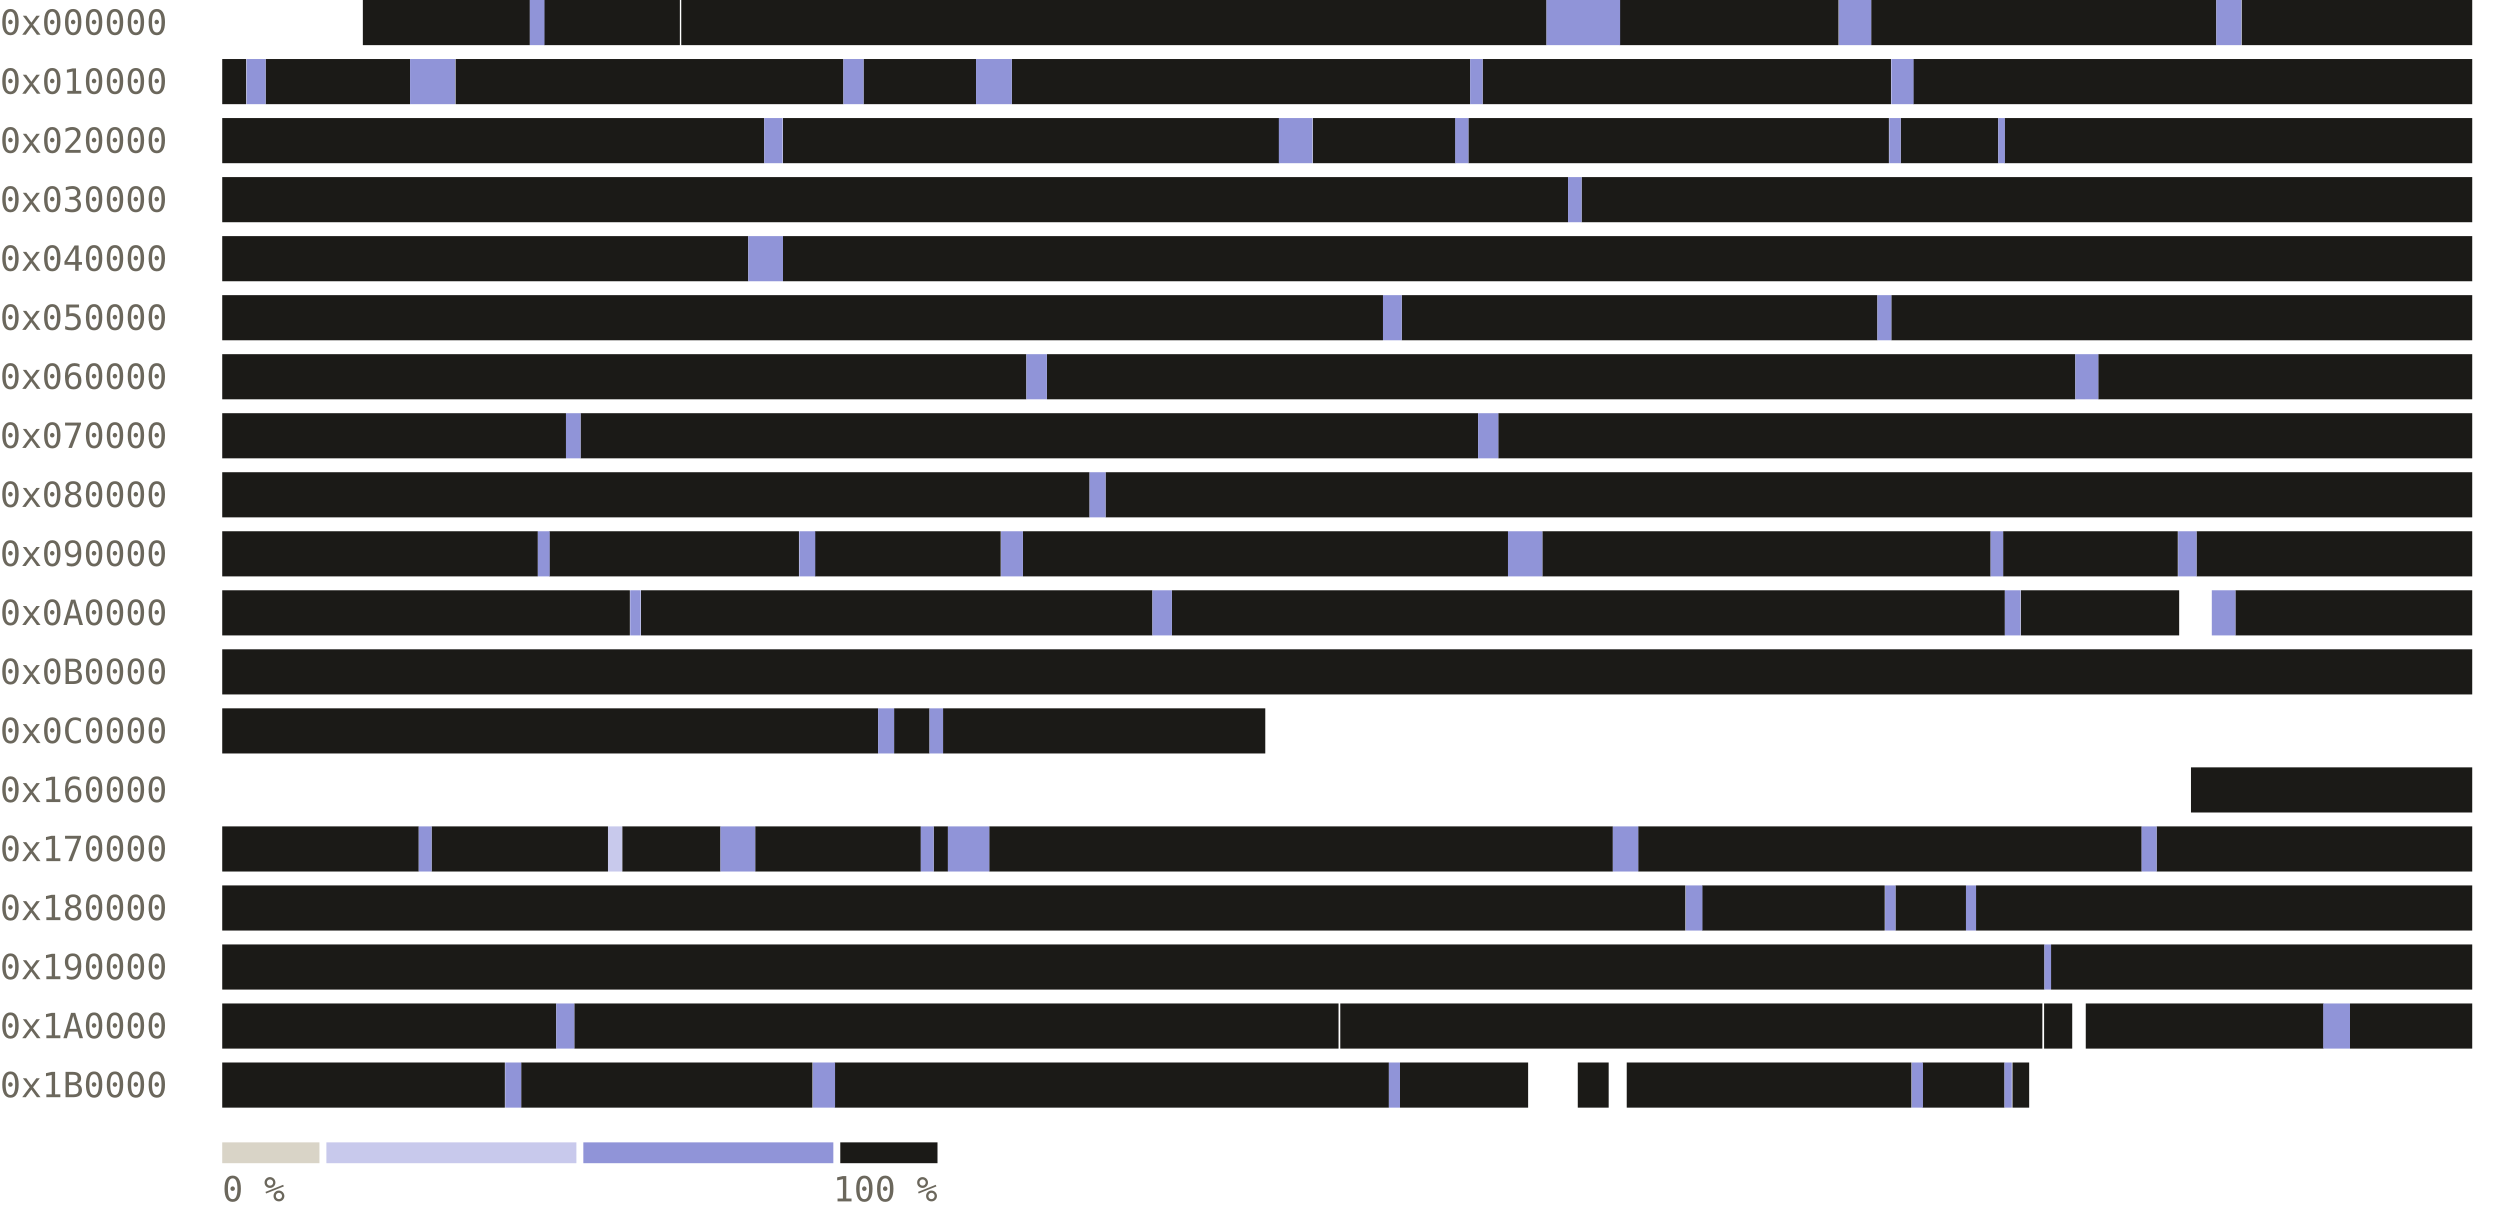
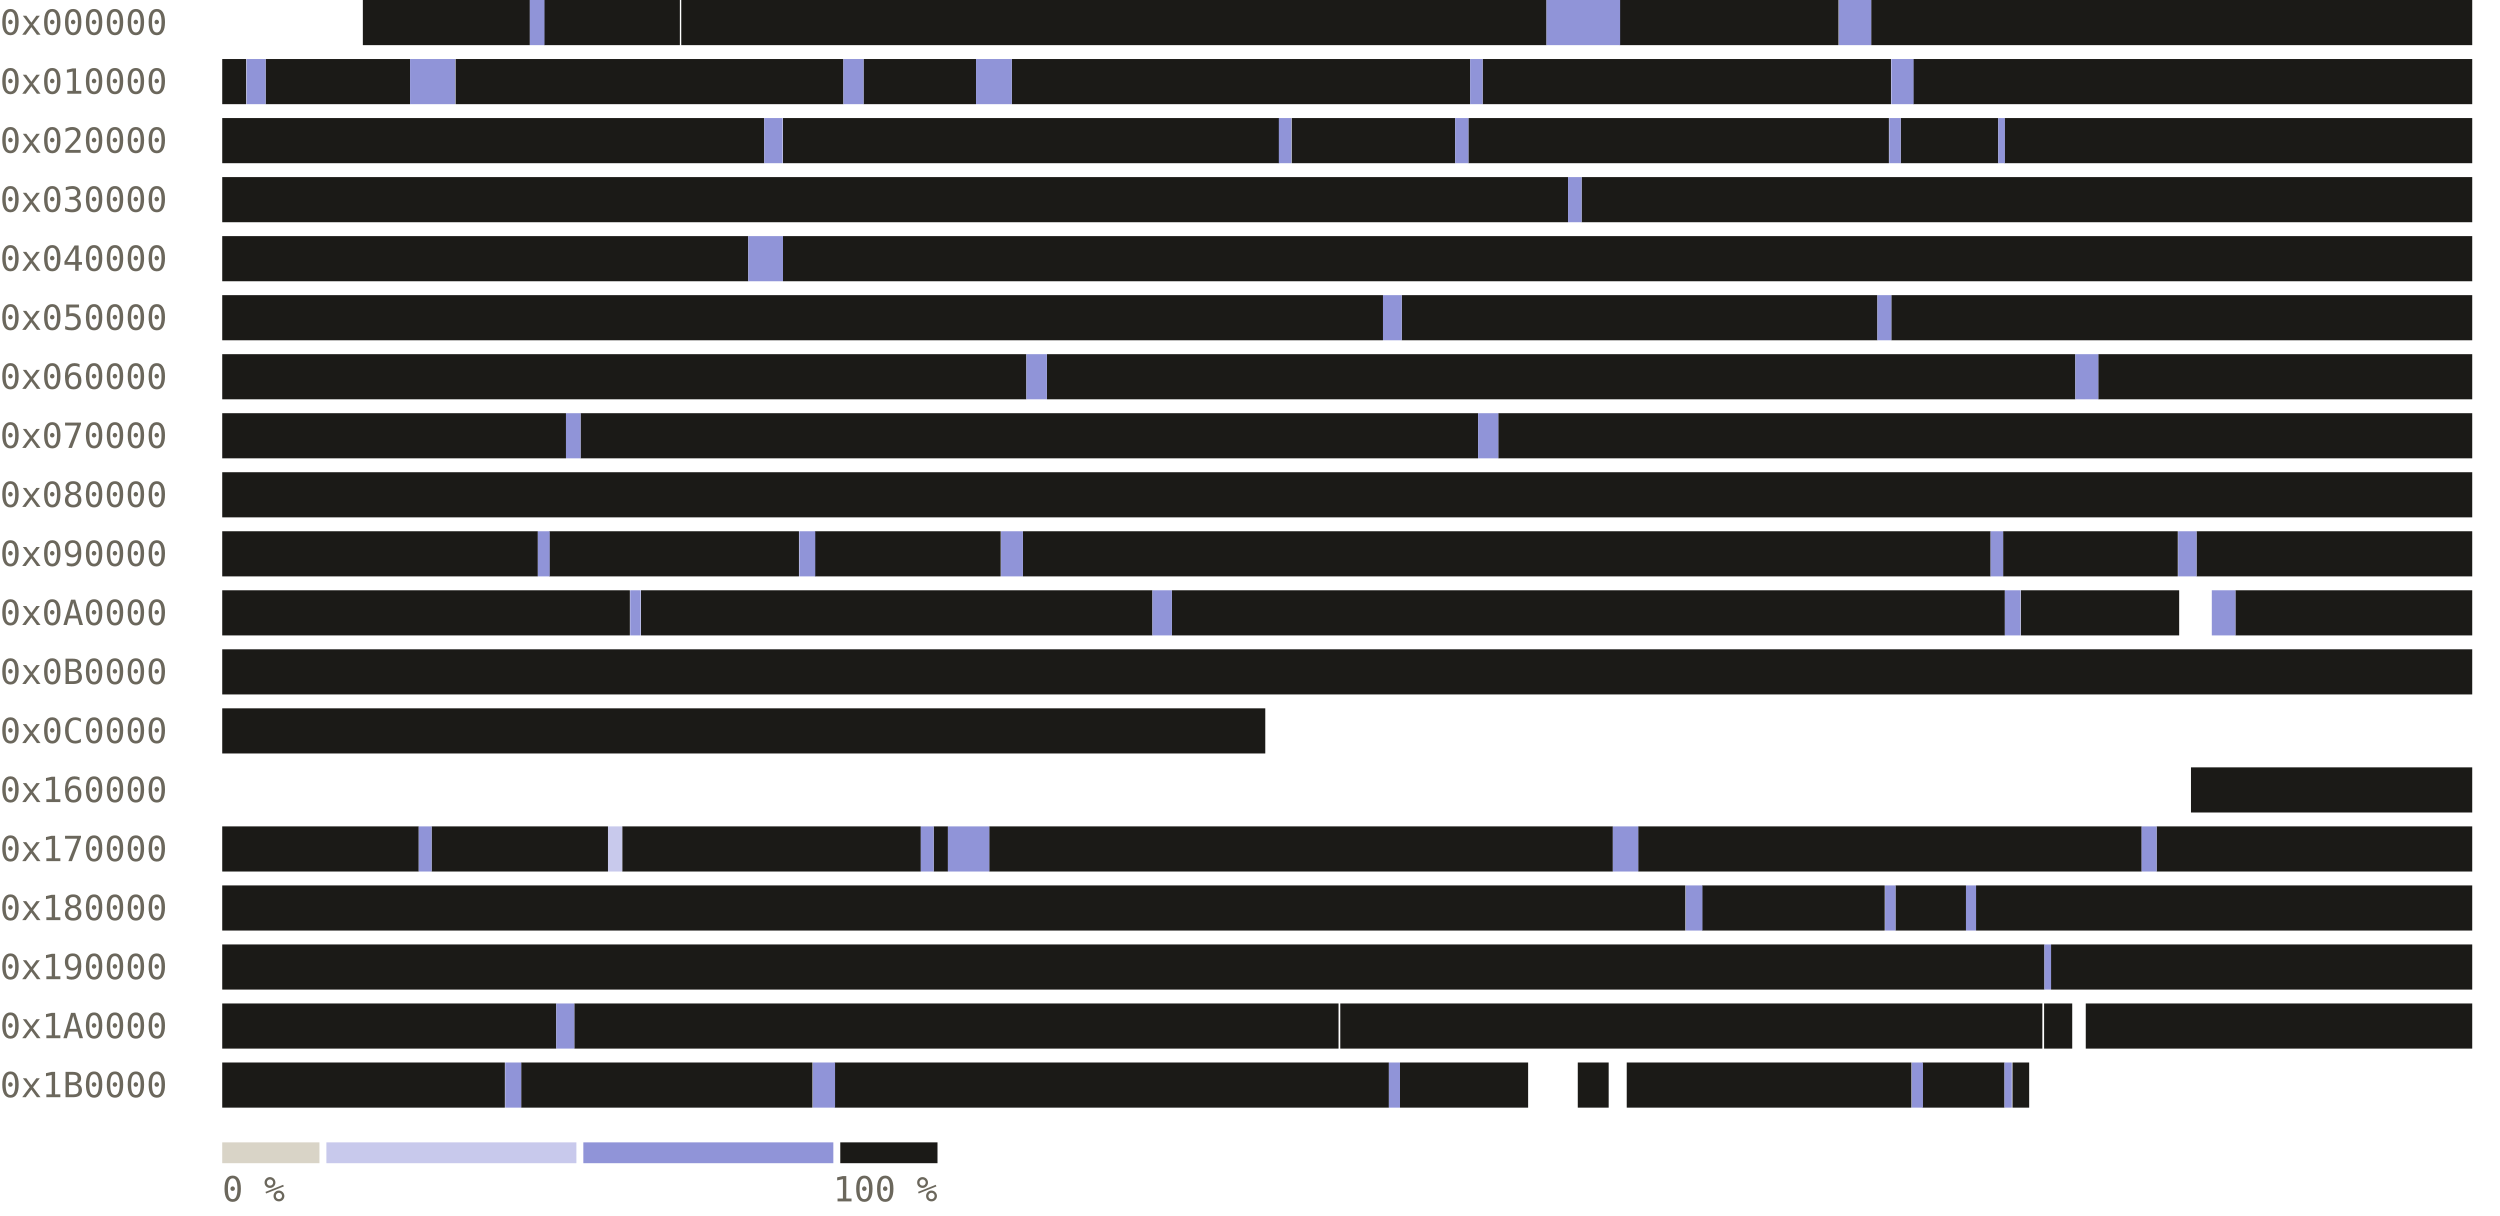
<svg xmlns="http://www.w3.org/2000/svg" viewBox="0 0 720 350" width="720" height="350">
  <style>text{font:10px monospace;fill:#6b675c}.q0{fill:#d9d4c7}.q1{fill:#e3e2f2}.q2{fill:#d6d6ef}.q3{fill:#c8c9ec}.q4{fill:#babce8}.q5{fill:#acafe4}.q6{fill:#9ea2df}.q7{fill:#9094d8}.q8{fill:#8186cf}.q9{fill:#7277c4}.q10{fill:#1b1a17}@media (prefers-color-scheme:dark){text{fill:#a8a293}.q0{fill:#4a463d}.q1{fill:#35375a}.q2{fill:#3c3f66}.q3{fill:#444772}.q4{fill:#4d517f}.q5{fill:#575b8c}.q6{fill:#62669a}.q7{fill:#6e72a8}.q8{fill:#7b7fb6}.q9{fill:#888cc4}.q10{fill:#d6d0bd}}</style>
  <text x="0" y="10">0x000000</text>
  <text x="0" y="27">0x010000</text>
  <text x="0" y="44">0x020000</text>
  <text x="0" y="61">0x030000</text>
  <text x="0" y="78">0x040000</text>
  <text x="0" y="95">0x050000</text>
  <text x="0" y="112">0x060000</text>
  <text x="0" y="129">0x070000</text>
  <text x="0" y="146">0x080000</text>
  <text x="0" y="163">0x090000</text>
  <text x="0" y="180">0x0A0000</text>
  <text x="0" y="197">0x0B0000</text>
  <text x="0" y="214">0x0C0000</text>
  <text x="0" y="231">0x160000</text>
  <text x="0" y="248">0x170000</text>
  <text x="0" y="265">0x180000</text>
  <text x="0" y="282">0x190000</text>
  <text x="0" y="299">0x1A0000</text>
  <text x="0" y="316">0x1B0000</text>
-   <path class="q10" d="M104.5 0h48.1v13h-48.1zM156.7 0h39.1v13h-39.1zM196.2 0h249.2v13h-249.2zM466.5 0h63v13h-63zM538.9 0h99.4v13h-99.4zM645.6 0h66.4v13h-66.4zM64 17h6.9v13h-6.9zM76.5 17h41.6v13h-41.6zM131.2 17h111.7v13h-111.7zM248.7 17h32.4v13h-32.4zM291.4 17h132v13h-132zM427 17h117.6v13h-117.6zM551 17h161v13h-161zM64 34h156.1v13h-156.1zM225.5 34h142.9v13h-142.9zM378.1 34h41.1v13h-41.1zM422.9 34h121.1v13h-121.1zM547.4 34h28.1v13h-28.1zM577.3 34h134.7v13h-134.7zM64 51h387.6v13h-387.6zM455.5 51h256.5v13h-256.5zM64 68h151.5v13h-151.5zM225.5 68h486.5v13h-486.5zM64 85h334.3v13h-334.3zM403.7 85h137v13h-137zM544.7 85h167.3v13h-167.3zM64 102h231.6v13h-231.6zM301.5 102h296.2v13h-296.2zM604.3 102h107.7v13h-107.7zM64 119h99v13h-99zM167.2 119h258.5v13h-258.5zM431.5 119h280.5v13h-280.5zM64 136h249.8v13h-249.8zM318.4 136h393.6v13h-393.6zM64 153h90.9v13h-90.9zM158.2 153h71.9v13h-71.9zM234.7 153h53.5v13h-53.5zM294.6 153h139.7v13h-139.7zM444.2 153h129.1v13h-129.1zM576.9 153h50.3v13h-50.3zM632.6 153h79.4v13h-79.4zM64 170h117.4v13h-117.4zM184.6 170h147.3v13h-147.3zM337.5 170h239.9v13h-239.9zM582 170h45.6v13h-45.6zM643.8 170h68.2v13h-68.2zM64 187h648v13h-648zM64 204h188.9v13h-188.9zM257.5 204h10.2v13h-10.2zM271.6 204h92.8v13h-92.8zM631 221h81v13h-81zM64 238h56.6v13h-56.6zM124.3 238h50.8v13h-50.8zM179.2 238h28.3v13h-28.3zM217.5 238h47.7v13h-47.7zM268.9 238h4.1v13h-4.1zM284.9 238h179.6v13h-179.6zM471.8 238h145v13h-145zM621.1 238h90.9v13h-90.9zM64 255h421.4v13h-421.4zM490.2 255h52.6v13h-52.6zM545.9 255h20.3v13h-20.3zM569.1 255h142.9v13h-142.9zM64 272h524.8v13h-524.8zM590.7 272h121.3v13h-121.3zM64 289h96.2v13h-96.2zM165.4 289h220.1v13h-220.1zM386 289h202.2v13h-202.2zM588.7 289h8.1v13h-8.1zM600.7 289h68.5v13h-68.5zM676.8 289h35.2v13h-35.2zM64 306h81.4v13h-81.4zM150.1 306h83.9v13h-83.9zM240.4 306h159.6v13h-159.6zM403.2 306h36.9v13h-36.9zM454.4 306h8.9v13h-8.9zM468.5 306h82v13h-82zM553.7 306h23.6v13h-23.6zM579.6 306h4.8v13h-4.8z" />
-   <path class="q7" d="M152.6 0h4.2v13h-4.2zM445.4 0h21.2v13h-21.2zM529.6 0h9.3v13h-9.3zM638.3 0h7.2v13h-7.2zM71 17h5.5v13h-5.5zM118.1 17h13v13h-13zM242.9 17h5.8v13h-5.8zM281.1 17h10.3v13h-10.3zM423.4 17h3.6v13h-3.6zM544.7 17h6.4v13h-6.4zM220.1 34h5.3v13h-5.3zM368.3 34h9.7v13h-9.7zM419.1 34h3.8v13h-3.8zM544.1 34h3.3v13h-3.3zM575.5 34h1.9v13h-1.9zM451.6 51h3.9v13h-3.9zM215.5 68h10v13h-10zM398.3 85h5.4v13h-5.4zM540.7 85h4v13h-4zM295.6 102h5.9v13h-5.9zM597.7 102h6.6v13h-6.6zM163 119h4.2v13h-4.2zM425.7 119h5.8v13h-5.8zM313.8 136h4.6v13h-4.6zM154.9 153h3.4v13h-3.4zM230.2 153h4.6v13h-4.6zM288.3 153h6.3v13h-6.3zM434.3 153h9.9v13h-9.9zM573.3 153h3.6v13h-3.6zM627.3 153h5.3v13h-5.3zM181.5 170h3v13h-3zM331.9 170h5.6v13h-5.6zM577.4 170h4.5v13h-4.5zM637 170h6.8v13h-6.8zM252.9 204h4.6v13h-4.6zM267.7 204h3.9v13h-3.9zM120.6 238h3.7v13h-3.7zM207.5 238h10v13h-10zM265.2 238h3.7v13h-3.7zM273 238h11.9v13h-11.9zM464.5 238h7.3v13h-7.3zM616.8 238h4.3v13h-4.3zM485.5 255h4.8v13h-4.8zM542.9 255h3v13h-3zM566.2 255h2.9v13h-2.9zM588.8 272h1.9v13h-1.9zM160.2 289h5.2v13h-5.2zM669.1 289h7.7v13h-7.7zM145.5 306h4.6v13h-4.6zM234.1 306h6.4v13h-6.4zM400 306h3.2v13h-3.2zM550.6 306h3.2v13h-3.2zM577.3 306h2.1v13h-2.1z" />
+   <path class="q10" d="M104.5 0h48.1v13h-48.1zM156.7 0h39.1v13h-39.1zM196.2 0h249.2v13h-249.2zM466.5 0h63v13h-63zM538.9 0h173.1v13h-173.1zM64 17h6.9v13h-6.9zM76.5 17h41.6v13h-41.6zM131.2 17h111.7v13h-111.7zM248.7 17h32.4v13h-32.4zM291.4 17h132v13h-132zM427 17h117.6v13h-117.6zM551 17h161v13h-161zM64 34h156.1v13h-156.1zM225.5 34h142.9v13h-142.9zM372 34h47.1v13h-47.1zM422.9 34h121.1v13h-121.1zM547.4 34h28.1v13h-28.1zM577.3 34h134.7v13h-134.7zM64 51h387.6v13h-387.6zM455.5 51h256.5v13h-256.5zM64 68h151.5v13h-151.5zM225.5 68h486.5v13h-486.5zM64 85h334.3v13h-334.3zM403.7 85h137v13h-137zM544.7 85h167.3v13h-167.3zM64 102h231.6v13h-231.6zM301.5 102h296.2v13h-296.2zM604.3 102h107.7v13h-107.7zM64 119h99v13h-99zM167.2 119h258.5v13h-258.5zM431.5 119h280.5v13h-280.5zM64 136h648v13h-648zM64 153h90.9v13h-90.9zM158.2 153h71.9v13h-71.9zM234.7 153h53.5v13h-53.5zM294.6 153h278.7v13h-278.7zM576.9 153h50.3v13h-50.3zM632.6 153h79.4v13h-79.4zM64 170h117.4v13h-117.4zM184.6 170h147.3v13h-147.3zM337.5 170h239.9v13h-239.9zM582 170h45.6v13h-45.6zM643.8 170h68.2v13h-68.2zM64 187h648v13h-648zM64 204h300.4v13h-300.4zM631 221h81v13h-81zM64 238h56.6v13h-56.6zM124.3 238h50.8v13h-50.8zM179.2 238h86v13h-86zM268.9 238h4.1v13h-4.1zM284.9 238h179.6v13h-179.6zM471.8 238h145v13h-145zM621.1 238h90.9v13h-90.9zM64 255h421.4v13h-421.4zM490.2 255h52.6v13h-52.6zM545.9 255h20.3v13h-20.3zM569.1 255h142.9v13h-142.9zM64 272h524.8v13h-524.8zM590.7 272h121.3v13h-121.3zM64 289h96.2v13h-96.2zM165.4 289h220.1v13h-220.1zM386 289h202.2v13h-202.2zM588.7 289h8.1v13h-8.1zM600.7 289h111.3v13h-111.3zM64 306h81.4v13h-81.4zM150.1 306h83.9v13h-83.9zM240.4 306h159.6v13h-159.6zM403.2 306h36.9v13h-36.9zM454.4 306h8.9v13h-8.9zM468.5 306h82v13h-82zM553.7 306h23.6v13h-23.6zM579.6 306h4.8v13h-4.8z" />
+   <path class="q7" d="M152.6 0h4.2v13h-4.2zM445.4 0h21.2v13h-21.2zM529.6 0h9.3v13h-9.3zM71 17h5.5v13h-5.5zM118.1 17h13v13h-13zM242.9 17h5.8v13h-5.8zM281.1 17h10.3v13h-10.3zM423.4 17h3.6v13h-3.6zM544.7 17h6.4v13h-6.4zM220.1 34h5.3v13h-5.3zM368.3 34h3.6v13h-3.6zM419.1 34h3.8v13h-3.8zM544.1 34h3.3v13h-3.3zM575.5 34h1.9v13h-1.9zM451.6 51h3.9v13h-3.9zM215.5 68h10v13h-10zM398.3 85h5.4v13h-5.4zM540.7 85h4v13h-4zM295.6 102h5.9v13h-5.9zM597.7 102h6.6v13h-6.6zM163 119h4.2v13h-4.2zM425.7 119h5.8v13h-5.8zM154.9 153h3.4v13h-3.4zM230.2 153h4.6v13h-4.6zM288.3 153h6.3v13h-6.3zM573.3 153h3.6v13h-3.6zM627.3 153h5.3v13h-5.3zM181.5 170h3v13h-3zM331.9 170h5.6v13h-5.6zM577.4 170h4.5v13h-4.5zM637 170h6.8v13h-6.8zM120.6 238h3.7v13h-3.7zM265.2 238h3.7v13h-3.7zM273 238h11.9v13h-11.9zM464.5 238h7.3v13h-7.3zM616.8 238h4.3v13h-4.3zM485.5 255h4.8v13h-4.8zM542.9 255h3v13h-3zM566.2 255h2.9v13h-2.9zM588.8 272h1.9v13h-1.9zM160.2 289h5.2v13h-5.2zM145.5 306h4.6v13h-4.6zM234.1 306h6.4v13h-6.4zM400 306h3.2v13h-3.2zM550.6 306h3.2v13h-3.2zM577.3 306h2.1v13h-2.1z" />
  <path class="q3" d="M175.1 238h4.1v13h-4.1z" />
  <rect class="q0" x="64" y="329" width="28" height="6" />
  <rect class="q3" x="94" y="329" width="72" height="6" />
  <rect class="q7" x="168" y="329" width="72" height="6" />
  <rect class="q10" x="242" y="329" width="28" height="6" />
  <text x="64" y="346">0 %</text>
  <text x="270" y="346" text-anchor="end">100 %</text>
</svg>
